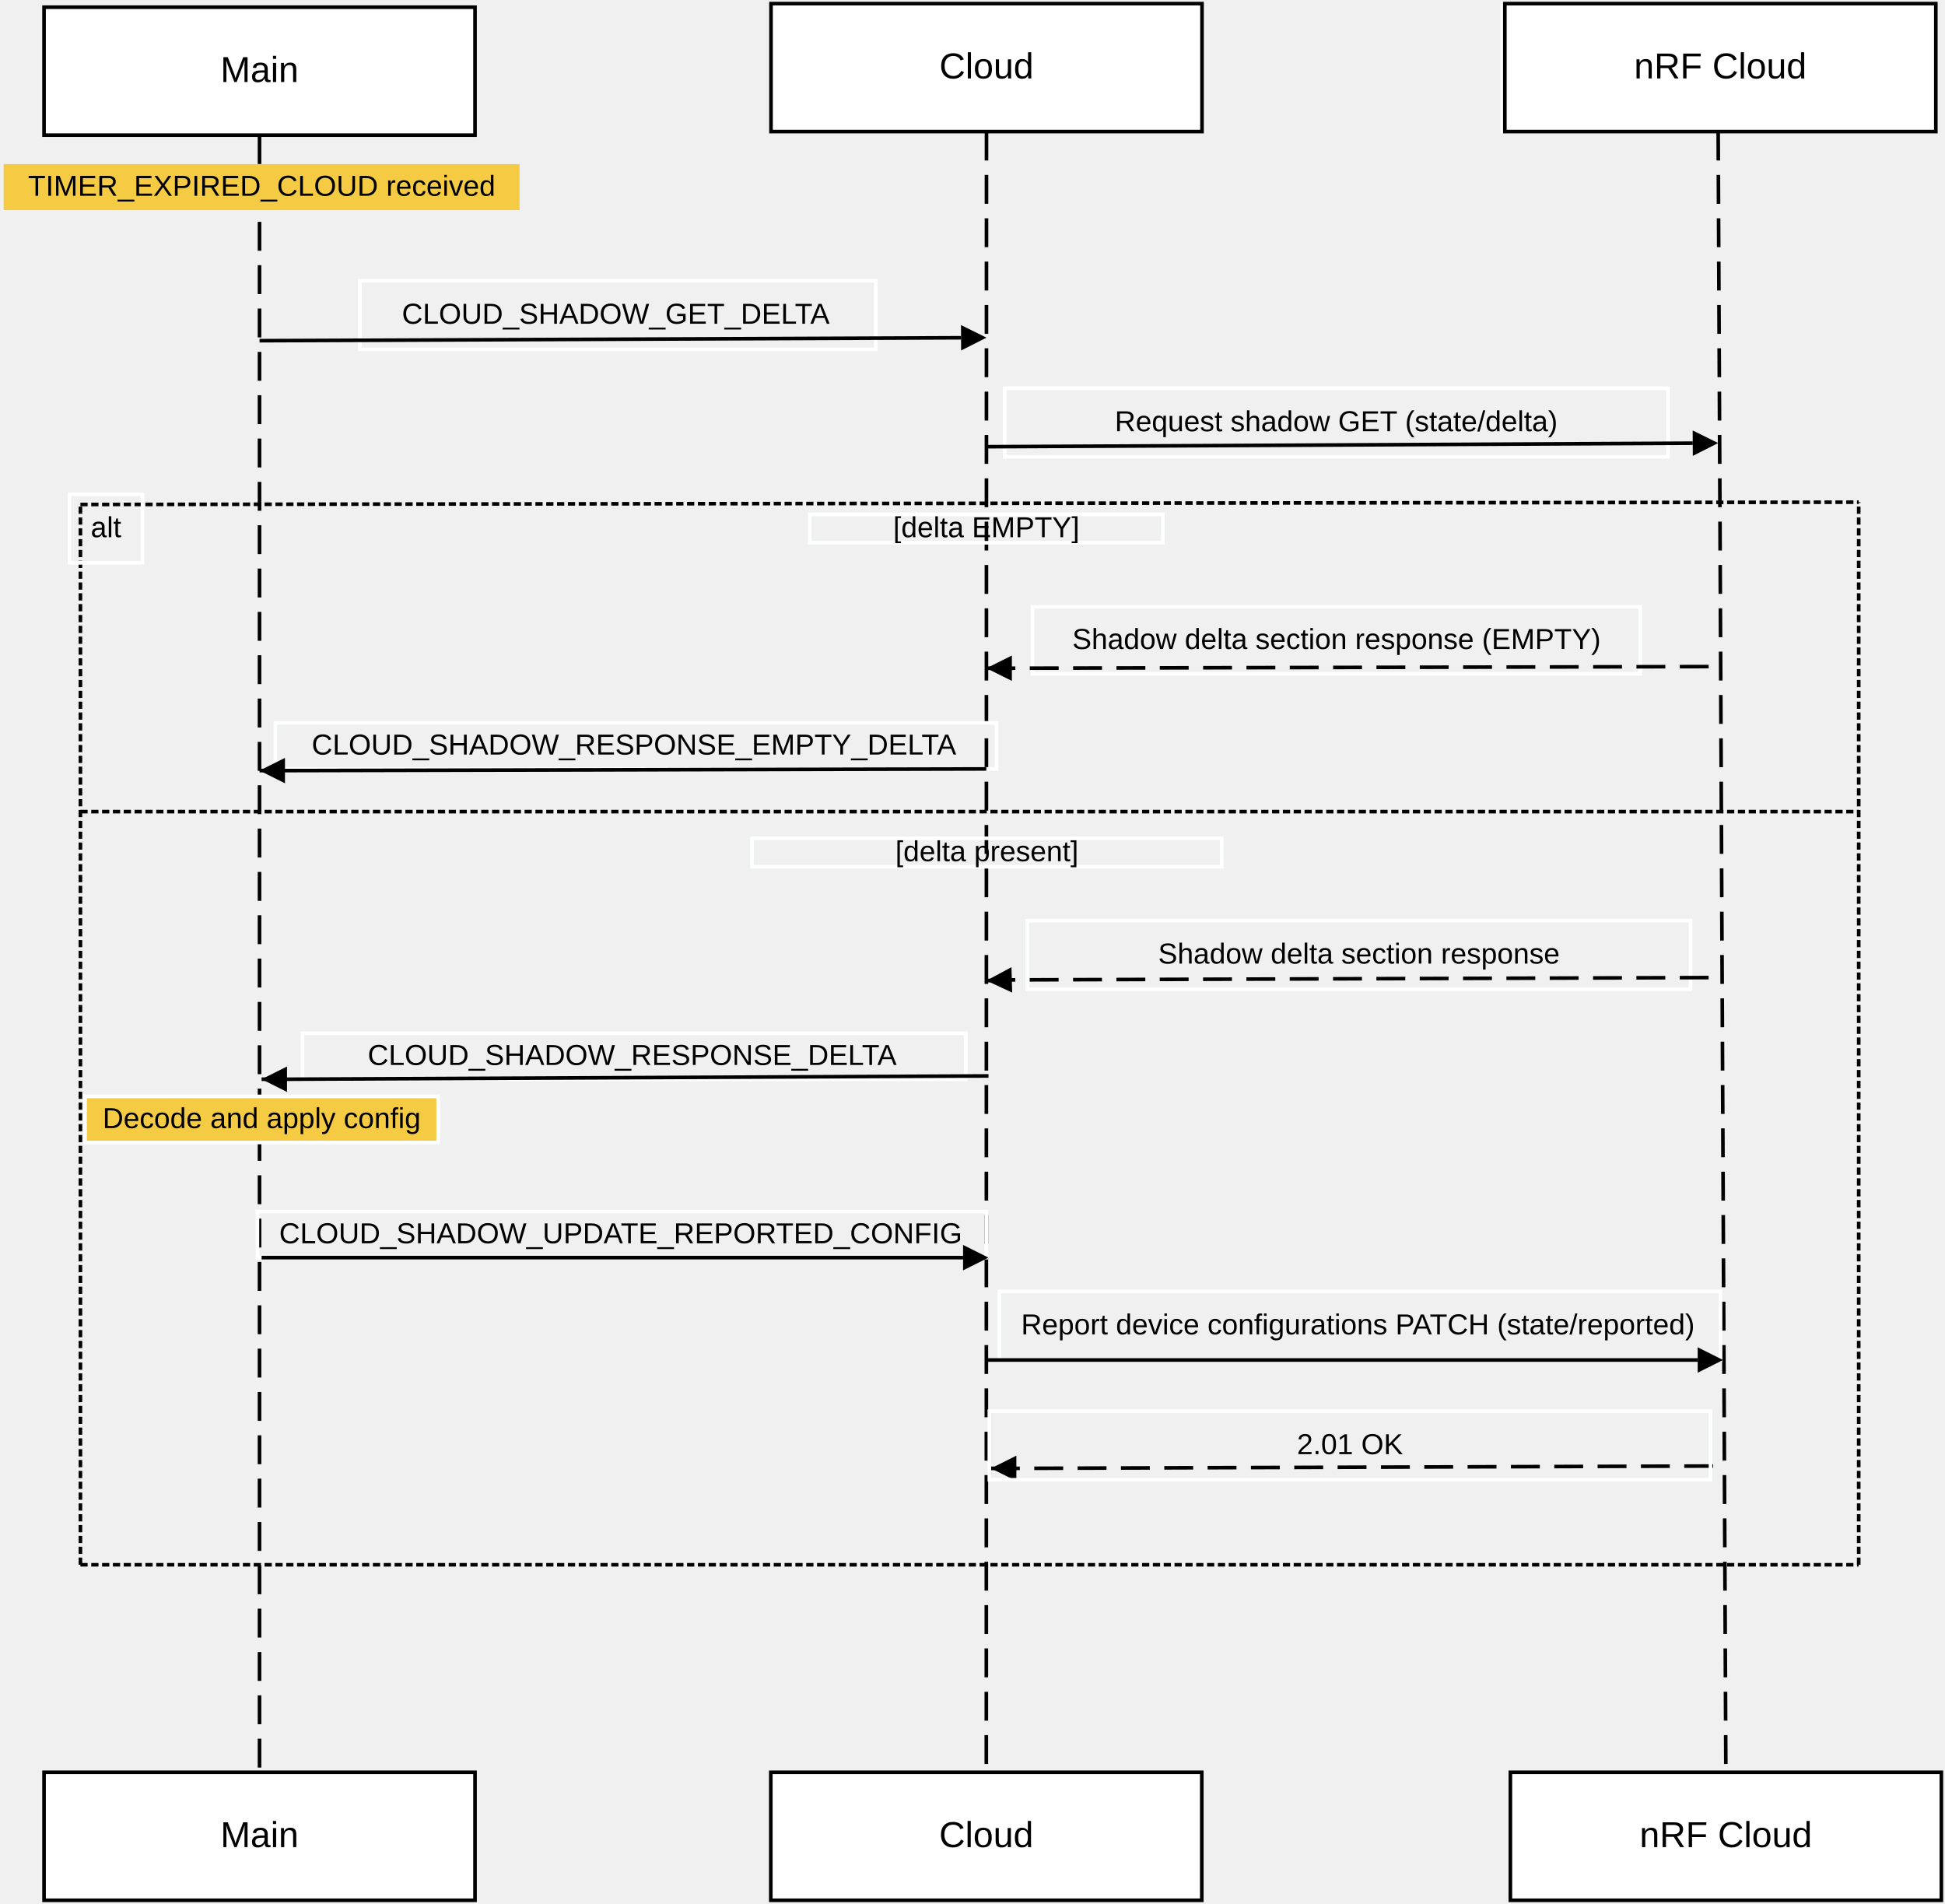
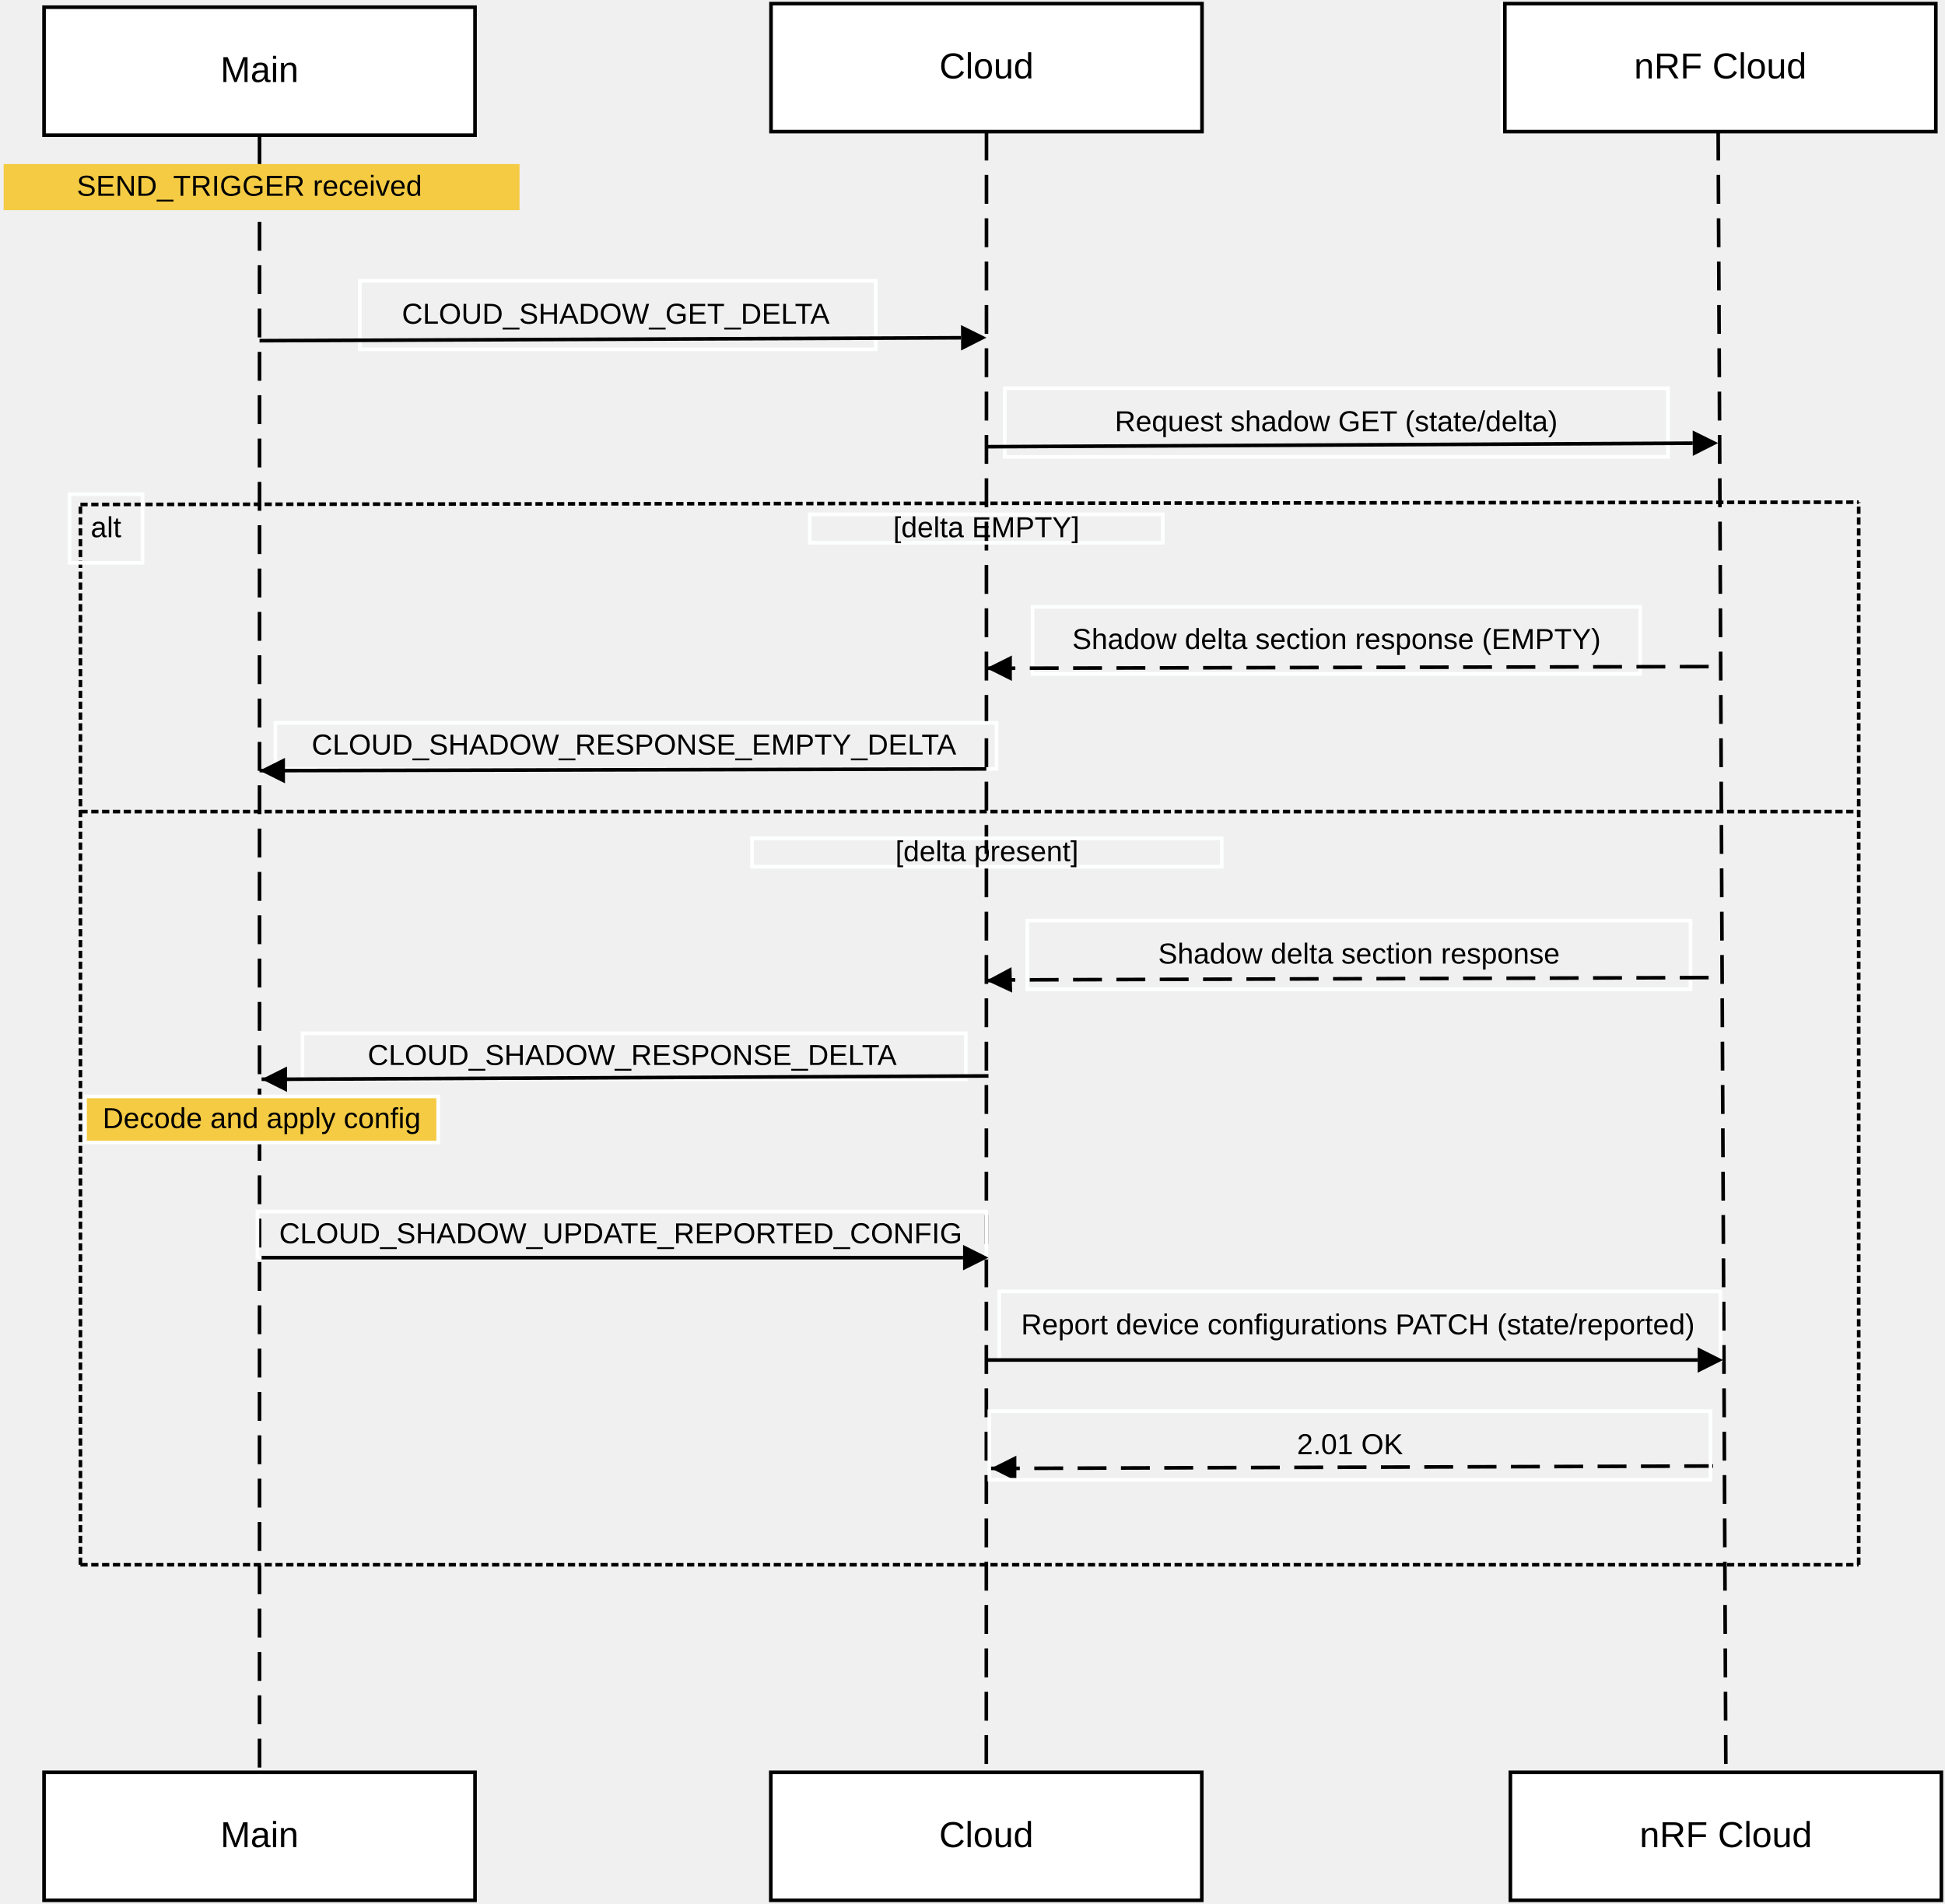
<svg xmlns="http://www.w3.org/2000/svg" xmlns:xlink="http://www.w3.org/1999/xlink" width="7.481in" height="7.322in" viewBox="0 0 538.612 527.177" xml:space="preserve" color-interpolation-filters="sRGB" class="st16">
  <style type="text/css">
	
		.st1 {fill:none;stroke:#feffff;stroke-width:1}
		.st2 {fill:#000000;font-family:Arial;font-size:0.667em}
		.st3 {fill:#ffffff;stroke:#000000;stroke-width:1}
		.st4 {fill:#000000;font-family:Arial;font-size:0.833em}
		.st5 {fill:none}
		.st6 {stroke:#000000;stroke-dasharray:8,4;stroke-linecap:butt;stroke-width:1}
		.st7 {fill:#00a9ce;stroke:#feffff;stroke-width:1}
		.st8 {fill:#feffff;font-family:Arial;font-size:0.833em}
		.st9 {stroke:#000000;stroke-dasharray:2,1;stroke-linecap:butt;stroke-width:1}
		.st10 {marker-end:url(#mrkr4-53);stroke:#000000;stroke-linecap:butt;stroke-width:1}
		.st11 {fill:#000000;fill-opacity:1;stroke:#000000;stroke-opacity:1;stroke-width:0.284}
		.st12 {marker-start:url(#mrkr4-59);stroke:#000000;stroke-dasharray:8,4;stroke-linecap:butt;stroke-width:1}
		.st13 {fill:#f4cb43;stroke:none;stroke-width:1}
		.st14 {marker-start:url(#mrkr4-59);stroke:#000000;stroke-linecap:butt;stroke-width:1}
		.st15 {fill:#f4cb43;stroke:#feffff;stroke-width:1}
		.st16 {fill:none;fill-rule:evenodd;font-size:12px;overflow:visible;stroke-linecap:square;stroke-miterlimit:3}
	
	</style>
  <defs id="Markers">
    <g id="lend4">
      <path d="M 2 1 L 0 0 L 2 -1 L 2 1 " style="stroke:none" />
    </g>
    <marker id="mrkr4-53" class="st11" refX="-7.04" orient="auto" markerUnits="strokeWidth" overflow="visible">
      <use xlink:href="#lend4" transform="scale(-3.519999,-3.519999) " />
    </marker>
    <marker id="mrkr4-59" class="st11" refX="0" orient="auto" markerUnits="strokeWidth" overflow="visible">
      <use xlink:href="#lend4" transform="scale(3.519999) " />
    </marker>
  </defs>
  <g>
    <g id="group5-1" transform="translate(1,-1)">
      <g id="group6-2">
        <g id="shape7-3" transform="translate(98.6457,-429.437)">
          <rect x="0" y="508.185" width="142.866" height="18.992" class="st1" />
          <text x="11.64" y="520.08" class="st2">CLOUD_SHADOW_GET_DELTA</text>
        </g>
        <g id="shape8-6" transform="translate(11.1894,-488.752)">
          <rect x="0" y="491.744" width="119.354" height="35.433" class="st3" />
          <text x="48.84" y="512.46" class="st4">Main</text>
        </g>
        <g id="shape9-9" transform="translate(70.8628,-35.4291)">
          <path d="M0 73.86 L0 527.18 L0 73.86 Z" class="st5" />
          <path d="M0 73.86 L0 527.18" class="st6" />
        </g>
        <g id="shape10-12" transform="translate(414.979,-489.744)">
          <rect x="0" y="491.744" width="119.354" height="35.433" class="st7" />
          <text x="11.62" y="512.46" class="st8">LwM2M carrier library</text>
        </g>
        <g id="shape11-15" transform="translate(474.802,-35.4311)">
          <path d="M0 72.87 L2.13 527.18 L0 72.87 Z" class="st5" />
          <path d="M0 72.87 L2.13 527.18" class="st6" />
        </g>
        <g id="shape12-18" transform="translate(212.508,-489.744)">
          <rect x="0" y="491.744" width="119.354" height="35.433" class="st3" />
          <text x="46.61" y="512.46" class="st4">Cloud</text>
        </g>
        <g id="shape13-21" transform="translate(415.725,-489.744)">
          <rect x="0" y="491.744" width="119.354" height="35.433" class="st3" />
          <text x="35.78" y="512.46" class="st4">nRF Cloud</text>
        </g>
        <g id="shape14-24" transform="translate(20.5771,-386.489) rotate(-0.0742099)">
          <path d="M0 527.18 L492.46 527.18 L0 527.18 Z" class="st5" />
          <path d="M0 527.18 L492.46 527.18" class="st9" />
        </g>
        <g id="shape15-27" transform="translate(284.919,-339.601)">
          <rect x="0" y="508.633" width="168.303" height="18.544" class="st1" />
          <text x="11.01" y="520.3" class="st2">Shadow delta section response (EMPTY)</text>
        </g>
        <g id="shape16-30" transform="translate(283.465,-252.272)">
          <rect x="0" y="508.185" width="183.687" height="18.992" class="st1" />
          <text x="36.25" y="520.08" class="st2">Shadow delta section response</text>
        </g>
        <g id="shape17-33" transform="translate(275.737,-149.598)">
          <rect x="0" y="508.185" width="199.708" height="18.992" class="st1" />
          <text x="6.03" y="520.08" class="st2">Report device configurations PATCH (state/reported)</text>
        </g>
        <g id="shape18-36" transform="translate(21.2599,-92.9026) rotate(8.04881E-07)">
          <path d="M0 527.18 L492.46 527.18 L0 527.18 Z" class="st5" />
          <path d="M0 527.18 L492.46 527.18" class="st9" />
        </g>
        <g id="shape19-39" transform="translate(272.131,-35.4311)">
          <path d="M0.05 72.87 L0 527.18 L0.05 72.87 Z" class="st5" />
          <path d="M0.05 72.87 L0 527.18" class="st6" />
        </g>
        <g id="shape20-42" transform="translate(277.227,-399.673)">
          <rect x="0" y="508.185" width="183.687" height="18.992" class="st1" />
          <text x="30.48" y="520.08" class="st2">Request shadow GET (state/delta)</text>
        </g>
        <g id="shape21-45" transform="translate(75.2527,-313.266)">
          <rect x="0" y="514.421" width="199.708" height="12.756" class="st1" />
          <text x="10.05" y="523.2" class="st2">CLOUD_SHADOW_RESPONSE_EMPTY_DELTA</text>
        </g>
        <g id="shape22-48" transform="translate(70.8662,-431.844)">
          <path d="M0 527.18 L194.27 526.37 L194.27 526.37" class="st10" />
        </g>
        <g id="shape23-54" transform="translate(272.17,-341.155)">
          <path d="M0 527.18 L6.68 527.18 L7.04 527.18 L203.16 526.72" class="st12" />
        </g>
        <g id="shape24-60" transform="translate(272.148,-149.603)">
          <path d="M0 527.18 L196.98 527.18 L196.98 527.18" class="st10" />
        </g>
        <g id="shape25-65" transform="translate(-1.05516E-12,-467.988)">
          <rect x="0" y="514.421" width="142.866" height="12.756" class="st13" />
-           <text x="6.75" y="523.2" class="st2">TIMER_EXPIRED_CLOUD received</text>
+           <text x="20.25" y="523.2" class="st2">SEND_TRIGGER received</text>
        </g>
        <g id="shape26-68" transform="translate(-505.914,434.272) rotate(-90)">
          <path d="M0 527.18 L293.59 527.18 L0 527.18 Z" class="st5" />
          <path d="M0 527.18 L293.59 527.18" class="st9" />
        </g>
        <g id="shape27-71" transform="translate(-13.4575,434.272) rotate(-90)">
          <path d="M0 527.18 L294.22 527.18 L0 527.18 Z" class="st5" />
          <path d="M0 527.18 L294.22 527.18" class="st9" />
        </g>
        <g id="shape28-74" transform="translate(223.228,-375.892)">
          <rect x="0" y="519.3" width="97.795" height="7.877" class="st1" />
          <text x="23.11" y="525.64" class="st2">[delta EMPTY]</text>
        </g>
        <g id="shape29-77" transform="translate(21.2599,-301.45)">
          <path d="M0 527.18 L492.46 527.18 L0 527.18 Z" class="st5" />
          <path d="M0 527.18 L492.46 527.18" class="st9" />
        </g>
        <g id="shape30-80" transform="translate(207.242,-286.176)">
          <rect x="0" y="519.3" width="130.081" height="7.877" class="st1" />
          <text x="39.69" y="525.64" class="st2">[delta present]</text>
        </g>
        <g id="shape31-83" transform="translate(272.159,-254.655)">
          <path d="M0 527.18 L6.68 526.99 L7.04 526.98 L203.69 526.33" class="st12" />
        </g>
        <g id="shape32-88" transform="translate(82.7695,-227.315)">
          <rect x="0" y="514.421" width="183.687" height="12.756" class="st1" />
          <text x="18.05" y="523.2" class="st2">CLOUD_SHADOW_RESPONSE_DELTA</text>
        </g>
        <g id="shape33-91" transform="translate(70.2808,-177.945)">
          <rect x="0" y="514.421" width="201.85" height="12.756" class="st1" />
          <text x="6.02" y="523.2" class="st2">CLOUD_SHADOW_UPDATE_REPORTED_CONFIG</text>
        </g>
        <g id="shape34-94" transform="translate(71.4349,-227.348)">
          <path d="M0 527.18 L6.68 527.18 L7.04 527.18 L201.3 526.27" class="st14" />
        </g>
        <g id="shape35-99" transform="translate(71.4349,-177.948)">
          <path d="M0 527.18 L194.26 527.18 L194.26 527.18" class="st10" />
        </g>
        <g id="shape36-104" transform="translate(22.5373,-209.835)">
          <rect x="0" y="514.421" width="97.795" height="12.756" class="st15" />
          <text x="4.87" y="523.2" class="st2">Decode and apply config</text>
        </g>
        <g id="shape37-107" transform="translate(273.414,-119.601)">
          <path d="M0 527.18 L6.68 527.18 L7.04 527.18 L203.52 526.52" class="st12" />
        </g>
        <g id="shape38-112" transform="translate(272.975,-116.433)">
          <rect x="0" y="508.185" width="199.708" height="18.992" class="st1" />
          <text x="85.18" y="520.08" class="st2">2.01 OK</text>
        </g>
        <g id="shape39-115" transform="translate(11.1894,0)">
          <rect x="0" y="491.744" width="119.354" height="35.433" class="st3" />
          <text x="48.84" y="512.46" class="st4">Main</text>
        </g>
        <g id="shape40-118" transform="translate(212.449,0)">
          <rect x="0" y="491.744" width="119.354" height="35.433" class="st3" />
          <text x="46.61" y="512.46" class="st4">Cloud</text>
        </g>
        <g id="shape41-121" transform="translate(417.258,0)">
          <rect x="0" y="491.744" width="119.354" height="35.433" class="st3" />
          <text x="35.78" y="512.46" class="st4">nRF Cloud</text>
        </g>
        <g id="shape42-124" transform="translate(18.2395,-370.335)">
          <rect x="0" y="508.185" width="20.214" height="18.992" class="st1" />
          <text x="5.88" y="520.08" class="st2">alt</text>
        </g>
        <g id="shape43-127" transform="translate(70.8662,-312.809)">
          <path d="M0 527.18 L6.68 527.18 L7.04 527.18 L201.26 526.72" class="st14" />
        </g>
        <g id="shape44-132" transform="translate(272.172,-402.488)">
          <path d="M0 527.18 L195.59 526.2 L195.59 526.2" class="st10" />
        </g>
      </g>
    </g>
  </g>
</svg>
